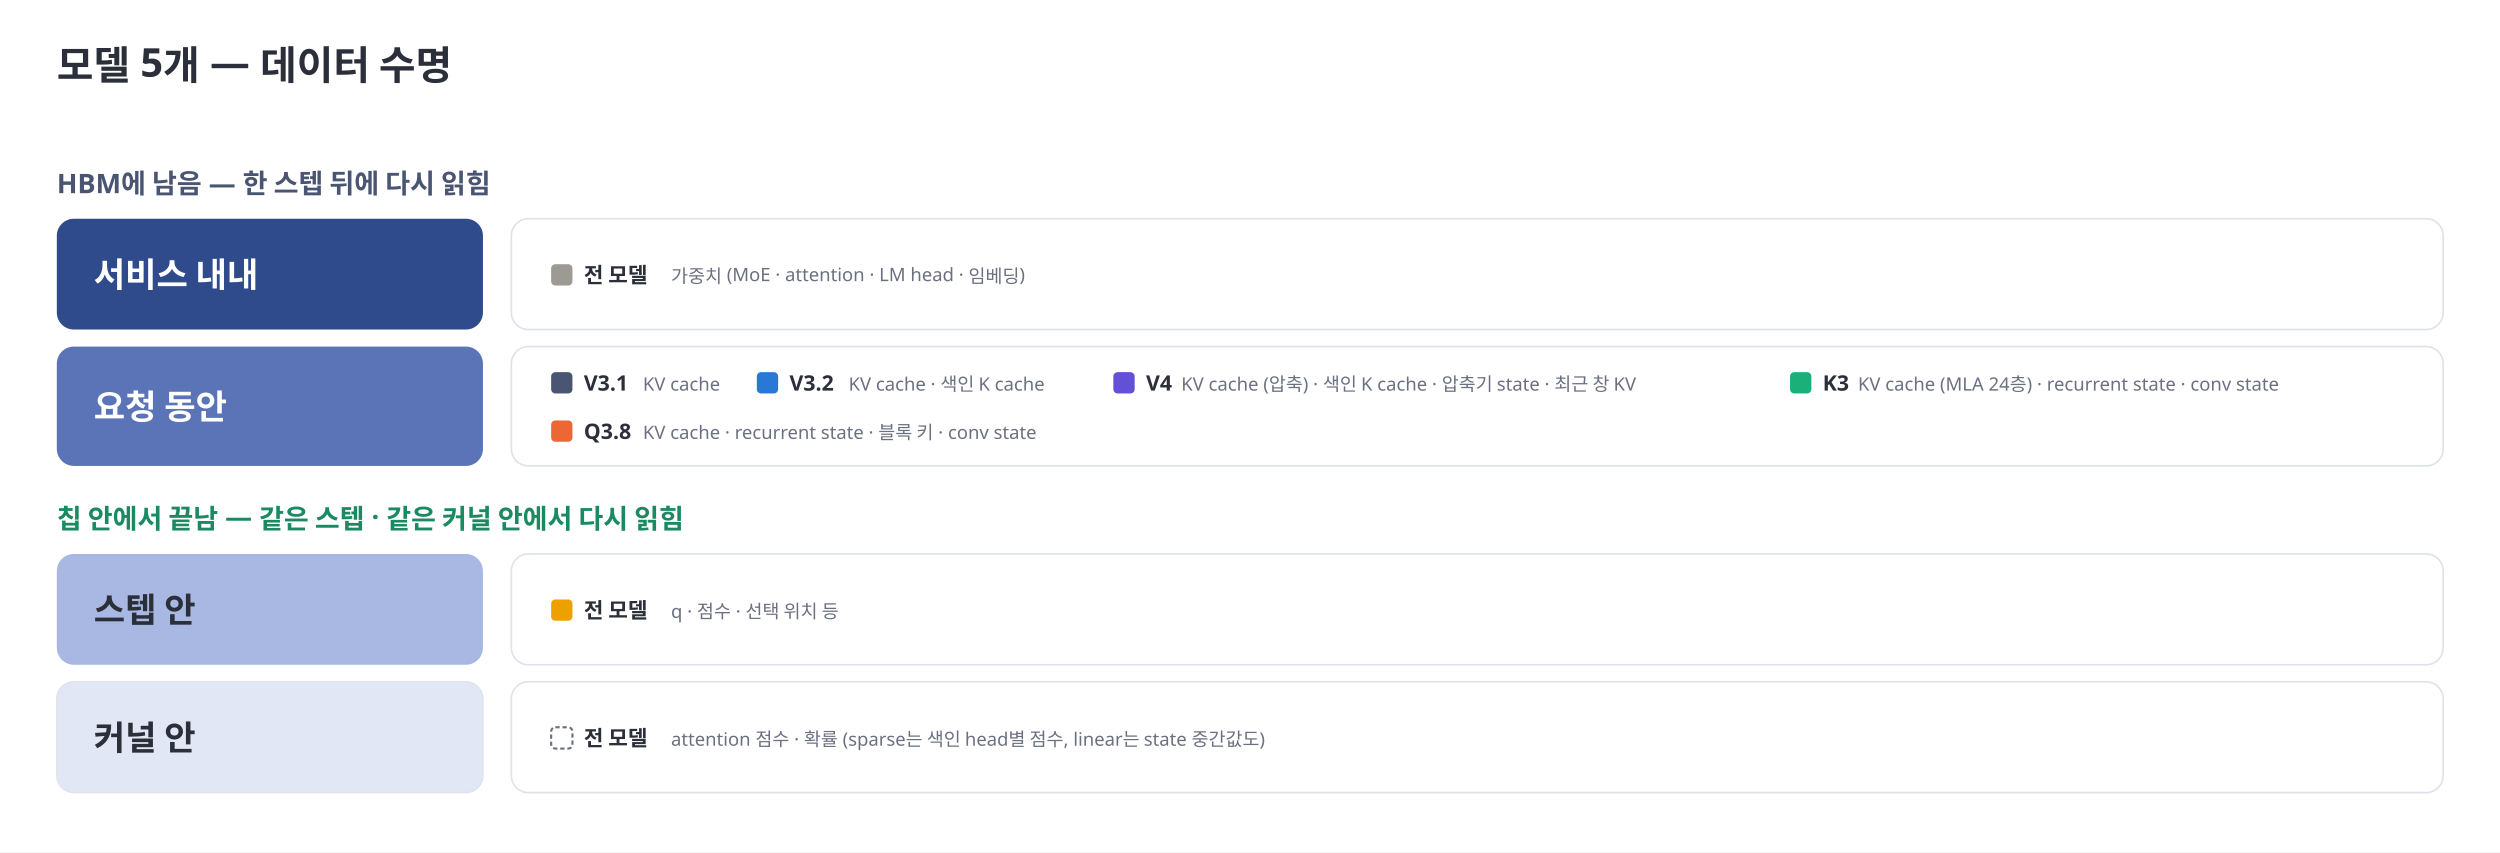
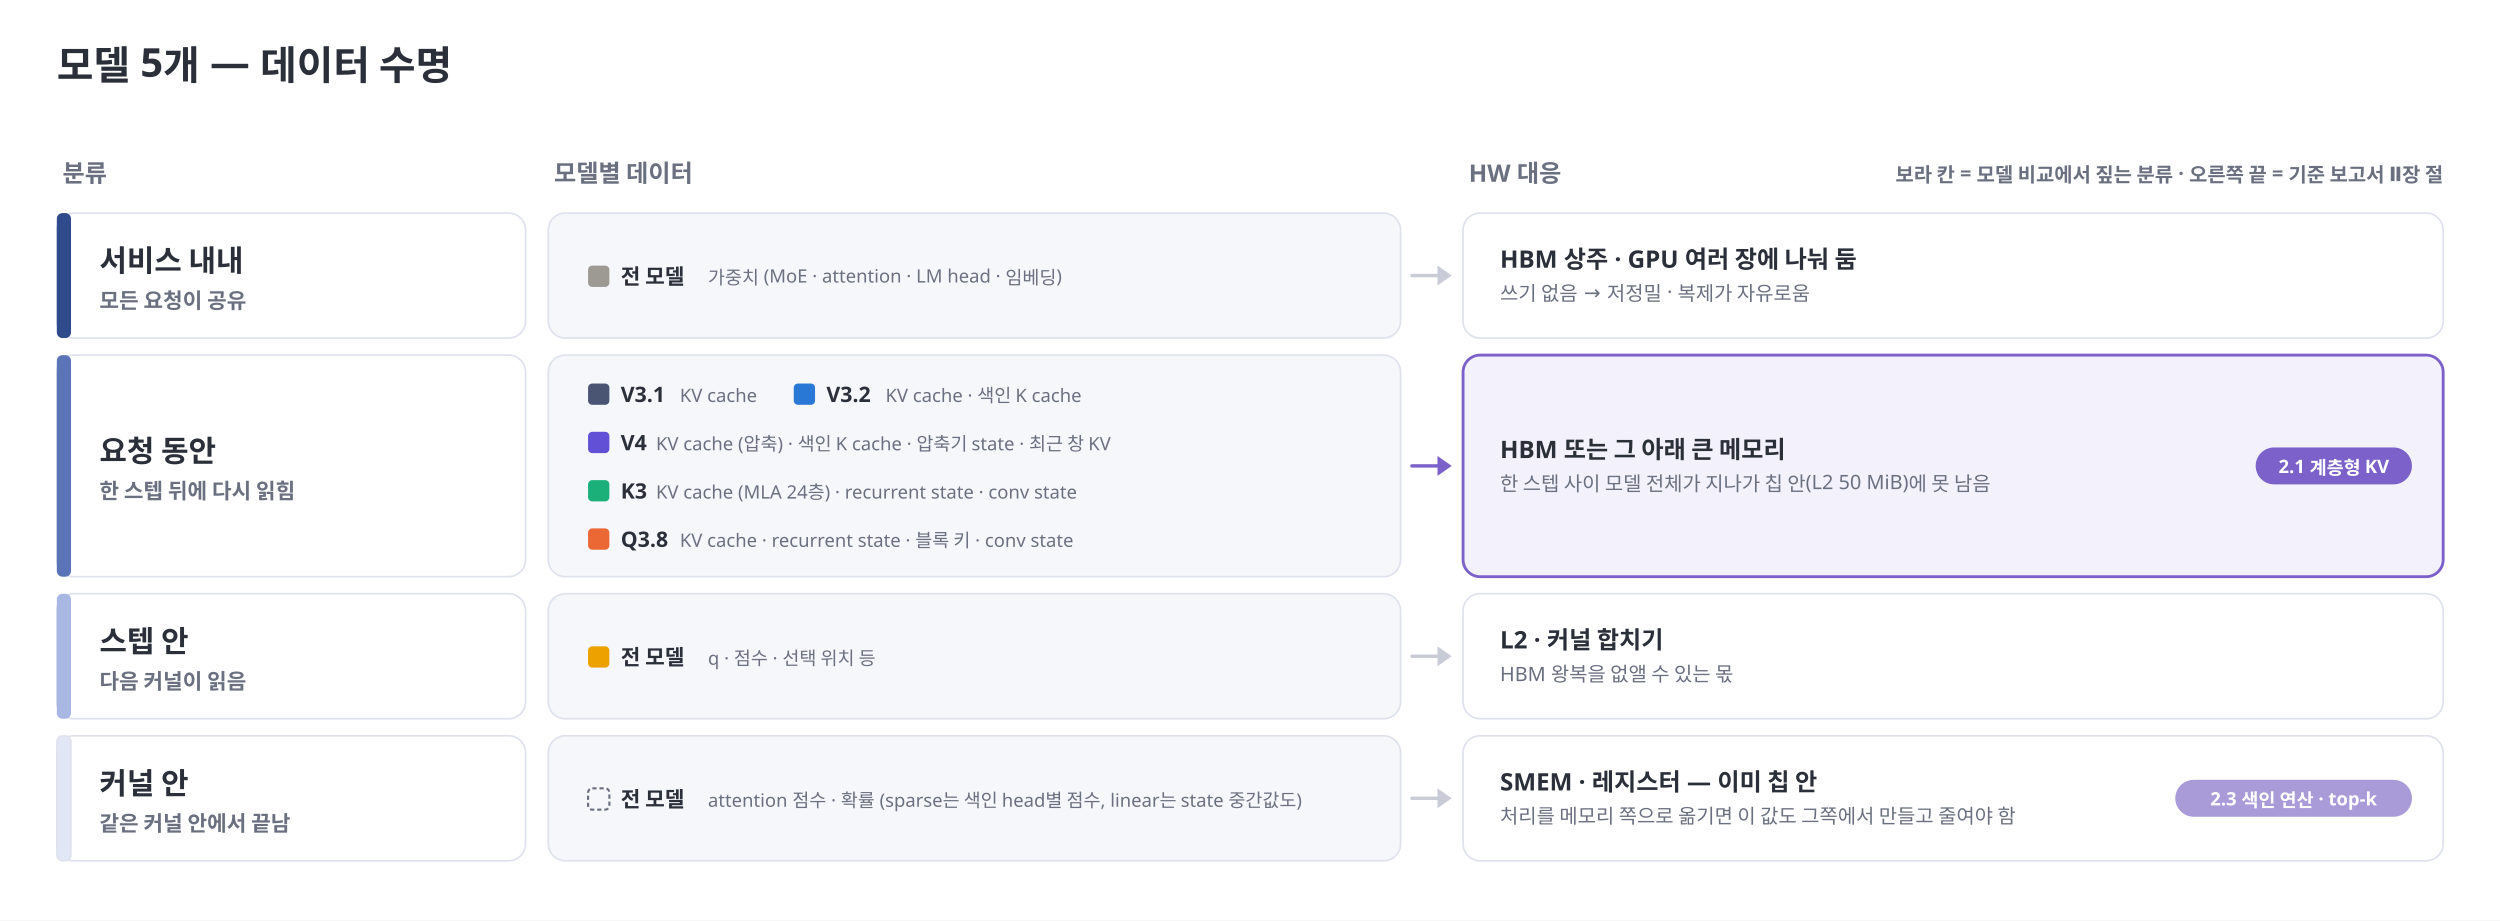
- <svg xmlns="http://www.w3.org/2000/svg" viewBox="0 0 1760 600" width="1760" height="600">
+ <svg xmlns="http://www.w3.org/2000/svg" viewBox="0 0 1760 648" width="1760" height="648">
  <rect width="100%" height="100%" fill="#ffffff" />
  <text x="40.0" y="56.0" font-family="'Noto Sans KR','Malgun Gothic',sans-serif" font-size="28" text-anchor="start" font-weight="800" fill="#2b2f3a">모델 5개 — 데이터 수명</text>
-   <text x="40.0" y="136.0" font-family="'Noto Sans KR','Malgun Gothic',sans-serif" font-size="19" text-anchor="start" font-weight="800" fill="#4a5573">HBM에 남음 — 한 스텝 뒤에 다시 읽힘</text>
-   <rect x="40.0" y="154.0" width="300.0" height="78.0" rx="12" fill="#2f4b8c" stroke="none" stroke-width="1" />
-   <text x="66.0" y="202.0" font-family="'Noto Sans KR','Malgun Gothic',sans-serif" font-size="24" text-anchor="start" font-weight="800" fill="#ffffff">서비스 내내</text>
-   <rect x="360.0" y="154.0" width="1360.0" height="78.0" rx="12" fill="#ffffff" stroke="#dfe2ec" stroke-width="1.2" />
-   <rect x="388.0" y="186.0" width="15.0" height="15.0" rx="3" fill="#9c9a92" stroke="none" stroke-width="1" />
-   <text x="411.0" y="199.0" font-family="'Noto Sans KR','Malgun Gothic',sans-serif" font-size="15" text-anchor="start" font-weight="600" fill="#2b2f3a">전 모델</text>
-   <text x="472.4" y="199.0" font-family="'Noto Sans KR','Malgun Gothic',sans-serif" font-size="13" text-anchor="start" font-weight="400" fill="#6b7080">가중치 (MoE · attention · LM head · 임베딩)</text>
-   <rect x="40.0" y="244.0" width="300.0" height="84.0" rx="12" fill="#5b74b8" stroke="none" stroke-width="1" />
-   <text x="66.0" y="295.0" font-family="'Noto Sans KR','Malgun Gothic',sans-serif" font-size="24" text-anchor="start" font-weight="800" fill="#ffffff">요청 동안</text>
-   <rect x="360.0" y="244.0" width="1360.0" height="84.0" rx="12" fill="#ffffff" stroke="#dfe2ec" stroke-width="1.2" />
-   <rect x="388.0" y="262.0" width="15.0" height="15.0" rx="3" fill="#4a5573" stroke="none" stroke-width="1" />
-   <text x="411.0" y="275.0" font-family="'Noto Sans KR','Malgun Gothic',sans-serif" font-size="15" text-anchor="start" font-weight="600" fill="#2b2f3a">V3.1</text>
-   <text x="452.6" y="275.0" font-family="'Noto Sans KR','Malgun Gothic',sans-serif" font-size="13" text-anchor="start" font-weight="400" fill="#6b7080">KV cache</text>
-   <rect x="532.8" y="262.0" width="15.0" height="15.0" rx="3" fill="#2a78d6" stroke="none" stroke-width="1" />
-   <text x="555.8" y="275.0" font-family="'Noto Sans KR','Malgun Gothic',sans-serif" font-size="15" text-anchor="start" font-weight="600" fill="#2b2f3a">V3.2</text>
-   <text x="597.4" y="275.0" font-family="'Noto Sans KR','Malgun Gothic',sans-serif" font-size="13" text-anchor="start" font-weight="400" fill="#6b7080">KV cache · 색인 K cache</text>
-   <rect x="783.8" y="262.0" width="15.0" height="15.0" rx="3" fill="#6250d6" stroke="none" stroke-width="1" />
-   <text x="806.8" y="275.0" font-family="'Noto Sans KR','Malgun Gothic',sans-serif" font-size="15" text-anchor="start" font-weight="600" fill="#2b2f3a">V4</text>
-   <text x="831.6" y="275.0" font-family="'Noto Sans KR','Malgun Gothic',sans-serif" font-size="13" text-anchor="start" font-weight="400" fill="#6b7080">KV cache (압축) · 색인 K cache · 압축기 state · 최근 창 KV</text>
-   <rect x="1260.2" y="262.0" width="15.0" height="15.0" rx="3" fill="#1baf7a" stroke="none" stroke-width="1" />
-   <text x="1283.2" y="275.0" font-family="'Noto Sans KR','Malgun Gothic',sans-serif" font-size="15" text-anchor="start" font-weight="600" fill="#2b2f3a">K3</text>
-   <text x="1308.0" y="275.0" font-family="'Noto Sans KR','Malgun Gothic',sans-serif" font-size="13" text-anchor="start" font-weight="400" fill="#6b7080">KV cache (MLA 24층) · recurrent state · conv state</text>
-   <rect x="388.0" y="296.0" width="15.0" height="15.0" rx="3" fill="#eb6834" stroke="none" stroke-width="1" />
-   <text x="411.0" y="309.0" font-family="'Noto Sans KR','Malgun Gothic',sans-serif" font-size="15" text-anchor="start" font-weight="600" fill="#2b2f3a">Q3.8</text>
-   <text x="452.6" y="309.0" font-family="'Noto Sans KR','Malgun Gothic',sans-serif" font-size="13" text-anchor="start" font-weight="400" fill="#6b7080">KV cache · recurrent state · 블록 키 · conv state</text>
-   <text x="40.0" y="372.0" font-family="'Noto Sans KR','Malgun Gothic',sans-serif" font-size="19" text-anchor="start" font-weight="800" fill="#1b8a62">칩 안에서 끝남 — 같은 스텝 · 같은 커널 안에서 다시 읽힘</text>
-   <rect x="40.0" y="390.0" width="300.0" height="78.0" rx="12" fill="#a9b8e2" stroke="none" stroke-width="1" />
-   <text x="66.0" y="438.0" font-family="'Noto Sans KR','Malgun Gothic',sans-serif" font-size="24" text-anchor="start" font-weight="800" fill="#2b2f3a">스텝 안</text>
-   <rect x="360.0" y="390.0" width="1360.0" height="78.0" rx="12" fill="#ffffff" stroke="#dfe2ec" stroke-width="1.2" />
-   <rect x="388.0" y="422.0" width="15.0" height="15.0" rx="3" fill="#eda100" stroke="none" stroke-width="1" />
-   <text x="411.0" y="435.0" font-family="'Noto Sans KR','Malgun Gothic',sans-serif" font-size="15" text-anchor="start" font-weight="600" fill="#2b2f3a">전 모델</text>
-   <text x="472.4" y="435.0" font-family="'Noto Sans KR','Malgun Gothic',sans-serif" font-size="13" text-anchor="start" font-weight="400" fill="#6b7080">q · 점수 · 선택 위치 등</text>
-   <rect x="40.0" y="480.0" width="300.0" height="78.0" rx="12" fill="#e1e7f5" stroke="#dfe2ec" stroke-width="1" />
-   <text x="66.0" y="528.0" font-family="'Noto Sans KR','Malgun Gothic',sans-serif" font-size="24" text-anchor="start" font-weight="800" fill="#2b2f3a">커널 안</text>
-   <rect x="360.0" y="480.0" width="1360.0" height="78.0" rx="12" fill="#ffffff" stroke="#dfe2ec" stroke-width="1.2" />
-   <rect x="388.0" y="512.0" width="15" height="15" rx="3" fill="none" stroke="#6b7080" stroke-width="1.5" stroke-dasharray="3 2" />
-   <text x="411.0" y="525.0" font-family="'Noto Sans KR','Malgun Gothic',sans-serif" font-size="15" text-anchor="start" font-weight="600" fill="#2b2f3a">전 모델</text>
-   <text x="472.4" y="525.0" font-family="'Noto Sans KR','Malgun Gothic',sans-serif" font-size="13" text-anchor="start" font-weight="400" fill="#6b7080">attention 점수 · 확률 (sparse는 색인 head별 점수, linear는 state 중간값도)</text>
+   <text x="44.0" y="128.0" font-family="'Noto Sans KR','Malgun Gothic',sans-serif" font-size="17" text-anchor="start" font-weight="800" fill="#6b7080">분류</text>
+   <text x="390.0" y="128.0" font-family="'Noto Sans KR','Malgun Gothic',sans-serif" font-size="17" text-anchor="start" font-weight="800" fill="#6b7080">모델별 데이터</text>
+   <text x="1034.0" y="128.0" font-family="'Noto Sans KR','Malgun Gothic',sans-serif" font-size="17" text-anchor="start" font-weight="800" fill="#6b7080">HW 대응</text>
+   <text x="1720.0" y="128.0" font-family="'Noto Sans KR','Malgun Gothic',sans-serif" font-size="14" text-anchor="end" font-weight="600" fill="#6b7080">보라 칸 = 모델 비교에서 짚는 분류 · 오른쪽 끝 = 기준 보고서 Ⅱ장 절</text>
+   <rect x="40.0" y="150.0" width="330.0" height="88.0" rx="12" fill="#ffffff" stroke="#dfe2ec" stroke-width="1.2" />
+   <rect x="40.0" y="150.0" width="10.0" height="88.0" rx="4" fill="#2f4b8c" stroke="none" stroke-width="1" />
+   <text x="70.0" y="191.0" font-family="'Noto Sans KR','Malgun Gothic',sans-serif" font-size="21" text-anchor="start" font-weight="800" fill="#2b2f3a">서비스 내내</text>
+   <text x="70.0" y="217.0" font-family="'Noto Sans KR','Malgun Gothic',sans-serif" font-size="15" text-anchor="start" font-weight="700" fill="#6b7080">모든 요청이 공유</text>
+   <rect x="386.0" y="150.0" width="600.0" height="88.0" rx="12" fill="#f6f7fb" stroke="#dfe2ec" stroke-width="1.2" />
+   <rect x="414.0" y="187.0" width="15.0" height="15.0" rx="3" fill="#9c9a92" stroke="none" stroke-width="1" />
+   <text x="437.0" y="200.0" font-family="'Noto Sans KR','Malgun Gothic',sans-serif" font-size="15" text-anchor="start" font-weight="600" fill="#2b2f3a">전 모델</text>
+   <text x="498.4" y="200.0" font-family="'Noto Sans KR','Malgun Gothic',sans-serif" font-size="13" text-anchor="start" font-weight="400" fill="#6b7080">가중치 (MoE · attention · LM head · 임베딩)</text>
+   <rect x="1030.0" y="150.0" width="690.0" height="88.0" rx="12" fill="#ffffff" stroke="#dfe2ec" stroke-width="1.2" />
+   <line x1="994.0" y1="194.0" x2="1014.0" y2="194.0" stroke="#c9ccd6" stroke-width="2.4" stroke-linecap="round" />
+   <path d="M1012.0,187.0 L1022.0,194.0 L1012.0,201.0 Z" fill="#c9ccd6" />
+   <text x="1056.0" y="188.5" font-family="'Noto Sans KR','Malgun Gothic',sans-serif" font-size="17" text-anchor="start" font-weight="700" fill="#2b2f3a">HBM 상주 · GPU 여러 장에 나눠 둠</text>
+   <text x="1056.0" y="211.5" font-family="'Noto Sans KR','Malgun Gothic',sans-serif" font-size="14" text-anchor="start" font-weight="400" fill="#6b7080">쓰기 없음 → 저정밀 · 복제가 자유로움</text>
+   <rect x="40.0" y="250.0" width="330.0" height="156.0" rx="12" fill="#ffffff" stroke="#dfe2ec" stroke-width="1.2" />
+   <rect x="40.0" y="250.0" width="10.0" height="156.0" rx="4" fill="#5b74b8" stroke="none" stroke-width="1" />
+   <text x="70.0" y="325.0" font-family="'Noto Sans KR','Malgun Gothic',sans-serif" font-size="21" text-anchor="start" font-weight="800" fill="#2b2f3a">요청 동안</text>
+   <text x="70.0" y="351.0" font-family="'Noto Sans KR','Malgun Gothic',sans-serif" font-size="15" text-anchor="start" font-weight="700" fill="#6b7080">한 스텝 뒤에 다시 읽힘</text>
+   <rect x="386.0" y="250.0" width="600.0" height="156.0" rx="12" fill="#f6f7fb" stroke="#dfe2ec" stroke-width="1.2" />
+   <rect x="414.0" y="270.0" width="15.0" height="15.0" rx="3" fill="#4a5573" stroke="none" stroke-width="1" />
+   <text x="437.0" y="283.0" font-family="'Noto Sans KR','Malgun Gothic',sans-serif" font-size="15" text-anchor="start" font-weight="600" fill="#2b2f3a">V3.1</text>
+   <text x="478.6" y="283.0" font-family="'Noto Sans KR','Malgun Gothic',sans-serif" font-size="13" text-anchor="start" font-weight="400" fill="#6b7080">KV cache</text>
+   <rect x="558.8" y="270.0" width="15.0" height="15.0" rx="3" fill="#2a78d6" stroke="none" stroke-width="1" />
+   <text x="581.8" y="283.0" font-family="'Noto Sans KR','Malgun Gothic',sans-serif" font-size="15" text-anchor="start" font-weight="600" fill="#2b2f3a">V3.2</text>
+   <text x="623.4" y="283.0" font-family="'Noto Sans KR','Malgun Gothic',sans-serif" font-size="13" text-anchor="start" font-weight="400" fill="#6b7080">KV cache · 색인 K cache</text>
+   <rect x="414.0" y="304.0" width="15.0" height="15.0" rx="3" fill="#6250d6" stroke="none" stroke-width="1" />
+   <text x="437.0" y="317.0" font-family="'Noto Sans KR','Malgun Gothic',sans-serif" font-size="15" text-anchor="start" font-weight="600" fill="#2b2f3a">V4</text>
+   <text x="461.8" y="317.0" font-family="'Noto Sans KR','Malgun Gothic',sans-serif" font-size="13" text-anchor="start" font-weight="400" fill="#6b7080">KV cache (압축) · 색인 K cache · 압축기 state · 최근 창 KV</text>
+   <rect x="414.0" y="338.0" width="15.0" height="15.0" rx="3" fill="#1baf7a" stroke="none" stroke-width="1" />
+   <text x="437.0" y="351.0" font-family="'Noto Sans KR','Malgun Gothic',sans-serif" font-size="15" text-anchor="start" font-weight="600" fill="#2b2f3a">K3</text>
+   <text x="461.8" y="351.0" font-family="'Noto Sans KR','Malgun Gothic',sans-serif" font-size="13" text-anchor="start" font-weight="400" fill="#6b7080">KV cache (MLA 24층) · recurrent state · conv state</text>
+   <rect x="414.0" y="372.0" width="15.0" height="15.0" rx="3" fill="#eb6834" stroke="none" stroke-width="1" />
+   <text x="437.0" y="385.0" font-family="'Noto Sans KR','Malgun Gothic',sans-serif" font-size="15" text-anchor="start" font-weight="600" fill="#2b2f3a">Q3.8</text>
+   <text x="478.6" y="385.0" font-family="'Noto Sans KR','Malgun Gothic',sans-serif" font-size="13" text-anchor="start" font-weight="400" fill="#6b7080">KV cache · recurrent state · 블록 키 · conv state</text>
+   <rect x="1030.0" y="250.0" width="690.0" height="156.0" rx="12" fill="#f3f1fc" stroke="#7b61c9" stroke-width="2" />
+   <line x1="994.0" y1="328.0" x2="1014.0" y2="328.0" stroke="#7b61c9" stroke-width="2.4" stroke-linecap="round" />
+   <path d="M1012.0,321.0 L1022.0,328.0 L1012.0,335.0 Z" fill="#7b61c9" />
+   <text x="1056.0" y="322.5" font-family="'Noto Sans KR','Malgun Gothic',sans-serif" font-size="17" text-anchor="start" font-weight="800" fill="#2b2f3a">HBM 또는 그 아래 큰 메모리</text>
+   <text x="1056.0" y="345.5" font-family="'Noto Sans KR','Malgun Gothic',sans-serif" font-size="14" text-anchor="start" font-weight="400" fill="#6b7080">한 스텝 사이 모델 전체가 지나가 칩 안(L2 50 MiB)에 못 남음</text>
+   <rect x="1588.0" y="315.0" width="110.0" height="26.0" rx="13" fill="#7b61c9" stroke="none" stroke-width="1.5" />
+   <text x="1643.0" y="333.0" font-family="'Noto Sans KR','Malgun Gothic',sans-serif" font-size="13" text-anchor="middle" font-weight="700" fill="#ffffff">2.1 계층형 KV</text>
+   <rect x="40.0" y="418.0" width="330.0" height="88.0" rx="12" fill="#ffffff" stroke="#dfe2ec" stroke-width="1.2" />
+   <rect x="40.0" y="418.0" width="10.0" height="88.0" rx="4" fill="#a9b8e2" stroke="none" stroke-width="1" />
+   <text x="70.0" y="459.0" font-family="'Noto Sans KR','Malgun Gothic',sans-serif" font-size="21" text-anchor="start" font-weight="800" fill="#2b2f3a">스텝 안</text>
+   <text x="70.0" y="485.0" font-family="'Noto Sans KR','Malgun Gothic',sans-serif" font-size="15" text-anchor="start" font-weight="700" fill="#6b7080">다음 커널이 읽음</text>
+   <rect x="386.0" y="418.0" width="600.0" height="88.0" rx="12" fill="#f6f7fb" stroke="#dfe2ec" stroke-width="1.2" />
+   <rect x="414.0" y="455.0" width="15.0" height="15.0" rx="3" fill="#eda100" stroke="none" stroke-width="1" />
+   <text x="437.0" y="468.0" font-family="'Noto Sans KR','Malgun Gothic',sans-serif" font-size="15" text-anchor="start" font-weight="600" fill="#2b2f3a">전 모델</text>
+   <text x="498.4" y="468.0" font-family="'Noto Sans KR','Malgun Gothic',sans-serif" font-size="13" text-anchor="start" font-weight="400" fill="#6b7080">q · 점수 · 선택 위치 등</text>
+   <rect x="1030.0" y="418.0" width="690.0" height="88.0" rx="12" fill="#ffffff" stroke="#dfe2ec" stroke-width="1.2" />
+   <line x1="994.0" y1="462.0" x2="1014.0" y2="462.0" stroke="#c9ccd6" stroke-width="2.4" stroke-linecap="round" />
+   <path d="M1012.0,455.0 L1022.0,462.0 L1012.0,469.0 Z" fill="#c9ccd6" />
+   <text x="1056.0" y="456.5" font-family="'Noto Sans KR','Malgun Gothic',sans-serif" font-size="17" text-anchor="start" font-weight="700" fill="#2b2f3a">L2 · 커널 합치기</text>
+   <text x="1056.0" y="479.5" font-family="'Noto Sans KR','Malgun Gothic',sans-serif" font-size="14" text-anchor="start" font-weight="400" fill="#6b7080">HBM 왕복을 없앨 수 있는 몫</text>
+   <rect x="40.0" y="518.0" width="330.0" height="88.0" rx="12" fill="#ffffff" stroke="#dfe2ec" stroke-width="1.2" />
+   <rect x="40.0" y="518.0" width="10.0" height="88.0" rx="4" fill="#e1e7f5" stroke="#dfe2ec" stroke-width="1" />
+   <text x="70.0" y="559.0" font-family="'Noto Sans KR','Malgun Gothic',sans-serif" font-size="21" text-anchor="start" font-weight="800" fill="#2b2f3a">커널 안</text>
+   <text x="70.0" y="585.0" font-family="'Noto Sans KR','Malgun Gothic',sans-serif" font-size="15" text-anchor="start" font-weight="700" fill="#6b7080">같은 커널 안에서 끝남</text>
+   <rect x="386.0" y="518.0" width="600.0" height="88.0" rx="12" fill="#f6f7fb" stroke="#dfe2ec" stroke-width="1.2" />
+   <rect x="414.0" y="555.0" width="15" height="15" rx="3" fill="none" stroke="#6b7080" stroke-width="1.5" stroke-dasharray="3 2" />
+   <text x="437.0" y="568.0" font-family="'Noto Sans KR','Malgun Gothic',sans-serif" font-size="15" text-anchor="start" font-weight="600" fill="#2b2f3a">전 모델</text>
+   <text x="498.4" y="568.0" font-family="'Noto Sans KR','Malgun Gothic',sans-serif" font-size="13" text-anchor="start" font-weight="400" fill="#6b7080">attention 점수 · 확률 (sparse는 색인 head별 점수, linear는 state 중간값도)</text>
+   <rect x="1030.0" y="518.0" width="690.0" height="88.0" rx="12" fill="#ffffff" stroke="#dfe2ec" stroke-width="1.2" />
+   <line x1="994.0" y1="562.0" x2="1014.0" y2="562.0" stroke="#c9ccd6" stroke-width="2.4" stroke-linecap="round" />
+   <path d="M1012.0,555.0 L1022.0,562.0 L1012.0,569.0 Z" fill="#c9ccd6" />
+   <text x="1056.0" y="556.5" font-family="'Noto Sans KR','Malgun Gothic',sans-serif" font-size="17" text-anchor="start" font-weight="700" fill="#2b2f3a">SMEM · 레지스터 — 이미 칩 안</text>
+   <text x="1056.0" y="579.5" font-family="'Noto Sans KR','Malgun Gothic',sans-serif" font-size="14" text-anchor="start" font-weight="400" fill="#6b7080">처리를 메모리 쪽으로 옮기면 이 값도 그쪽에서 만들고 줄여야 함</text>
+   <rect x="1531.4" y="549.0" width="166.6" height="26.0" rx="13" fill="#a99bd8" stroke="none" stroke-width="1.5" />
+   <text x="1614.7" y="567.0" font-family="'Noto Sans KR','Malgun Gothic',sans-serif" font-size="13" text-anchor="middle" font-weight="700" fill="#ffffff">2.3 색인 연산 · top-k</text>
</svg>
